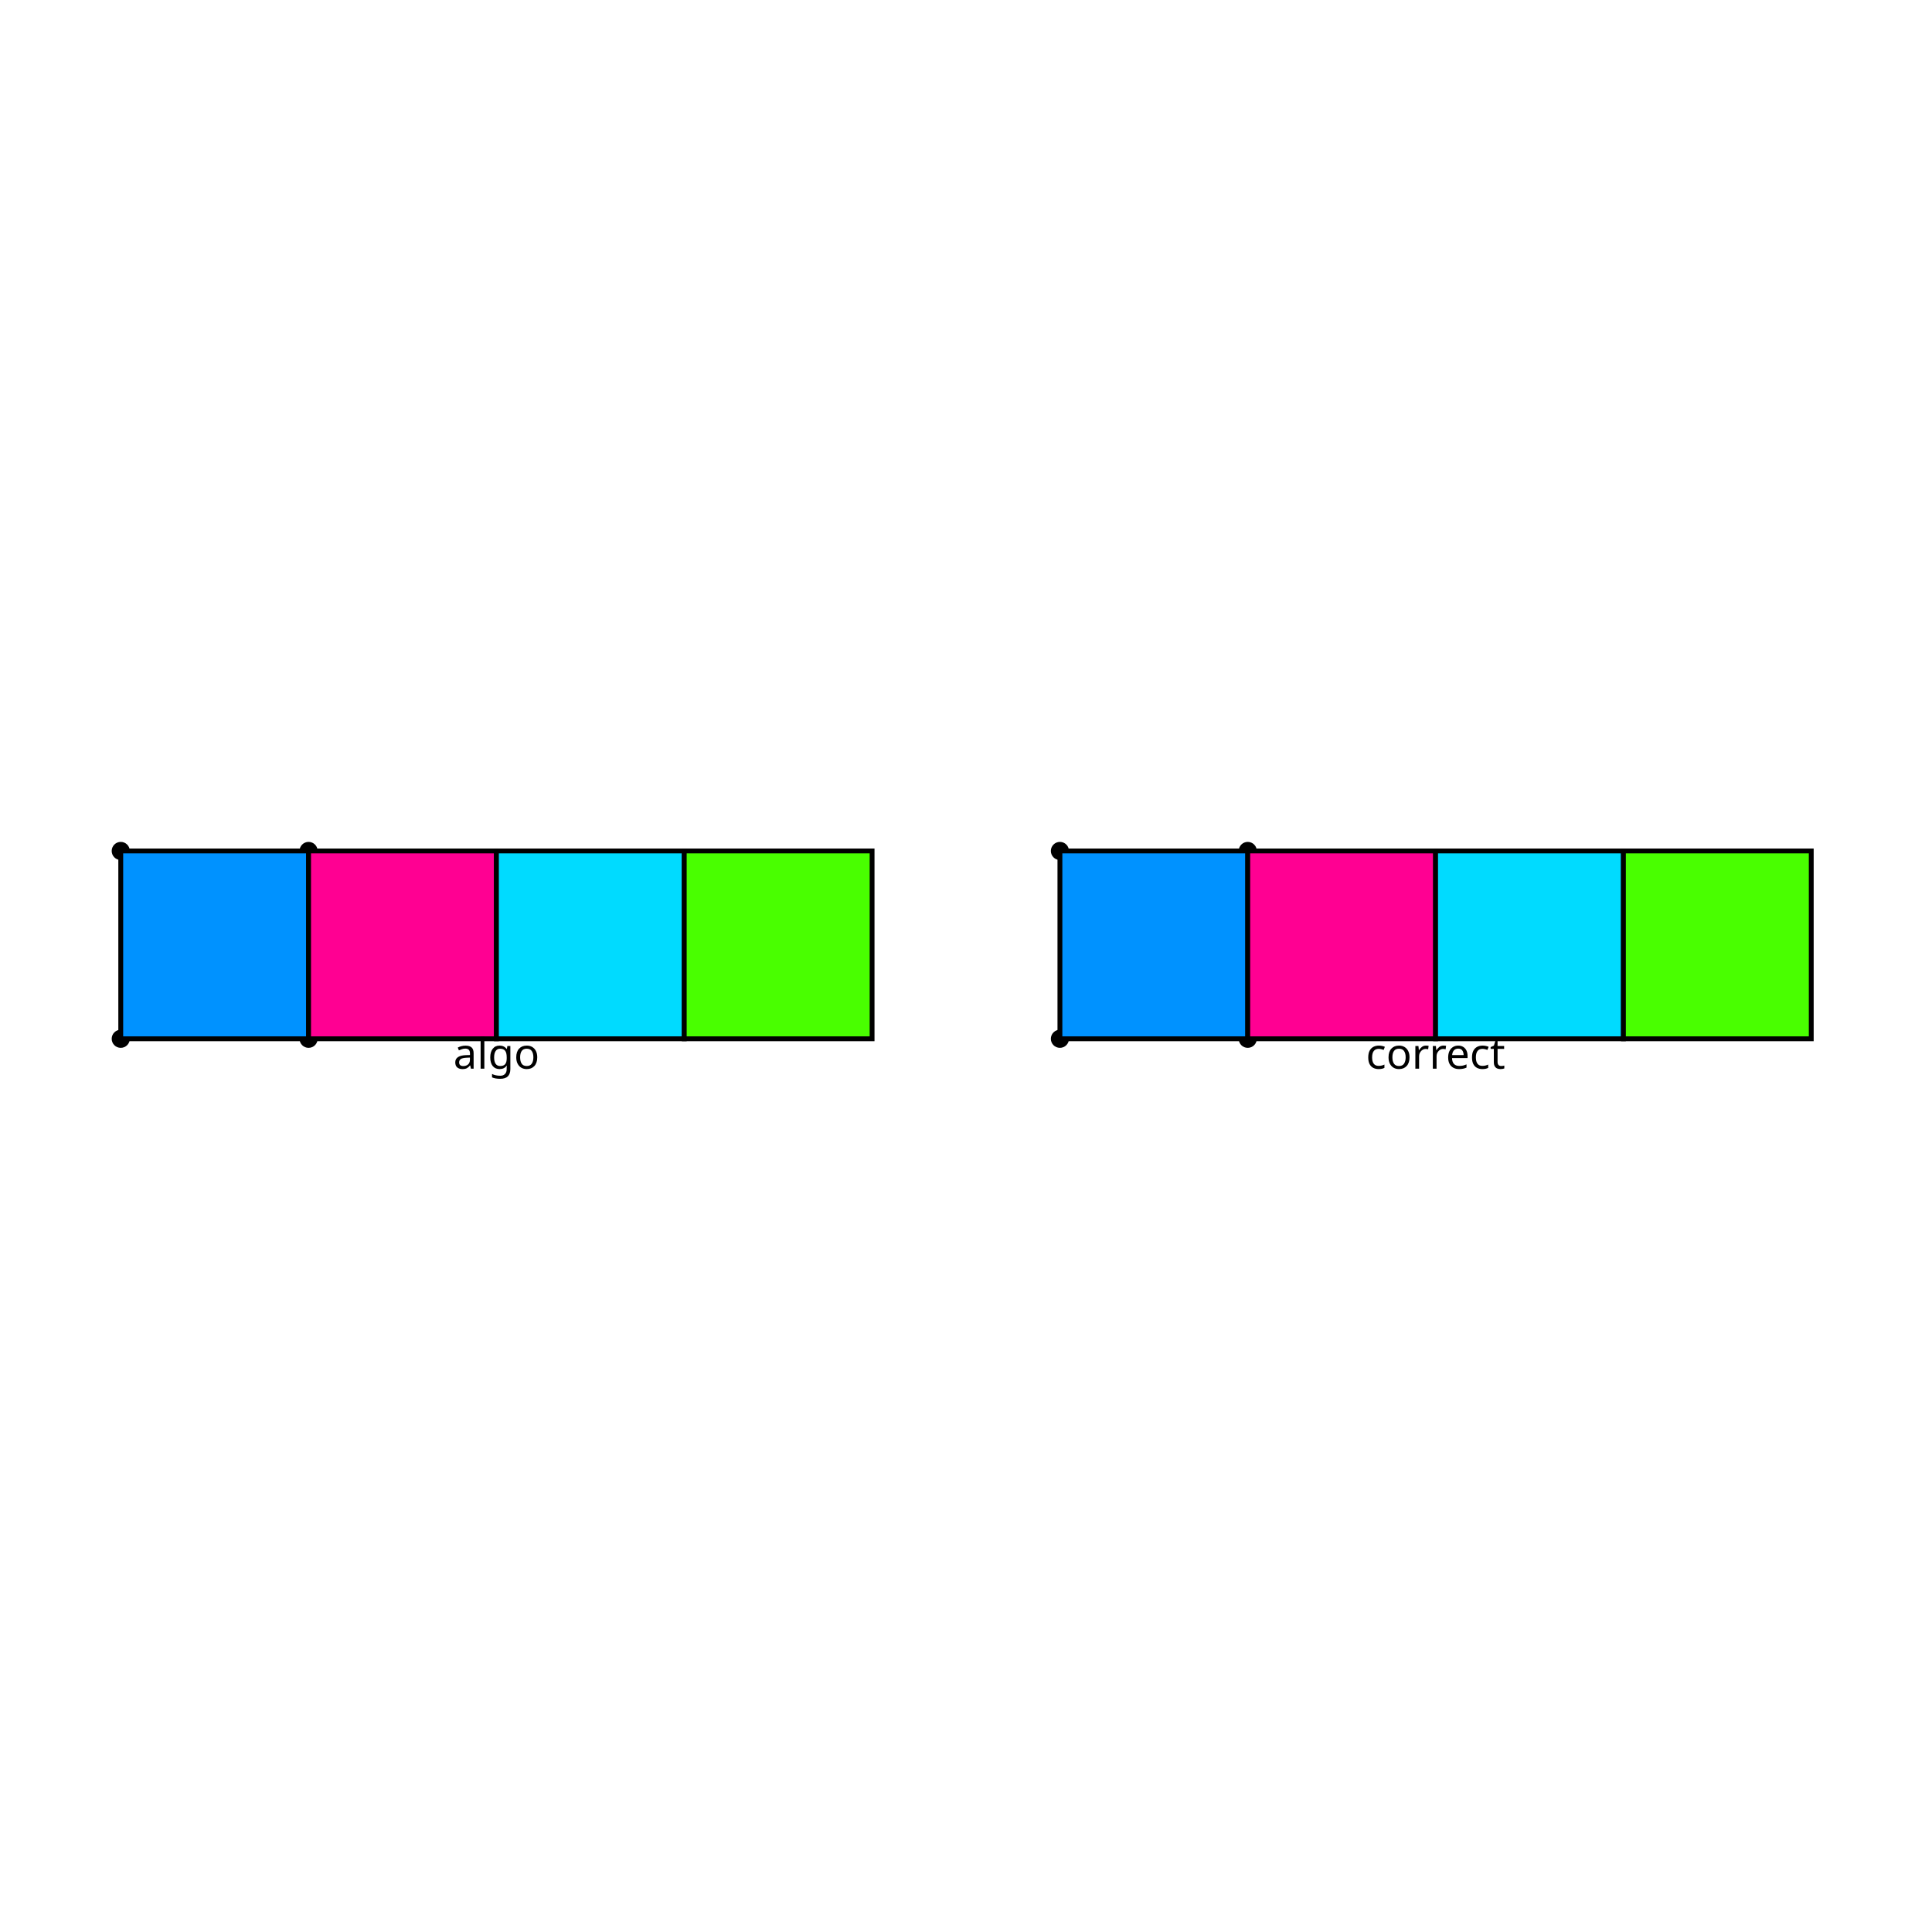
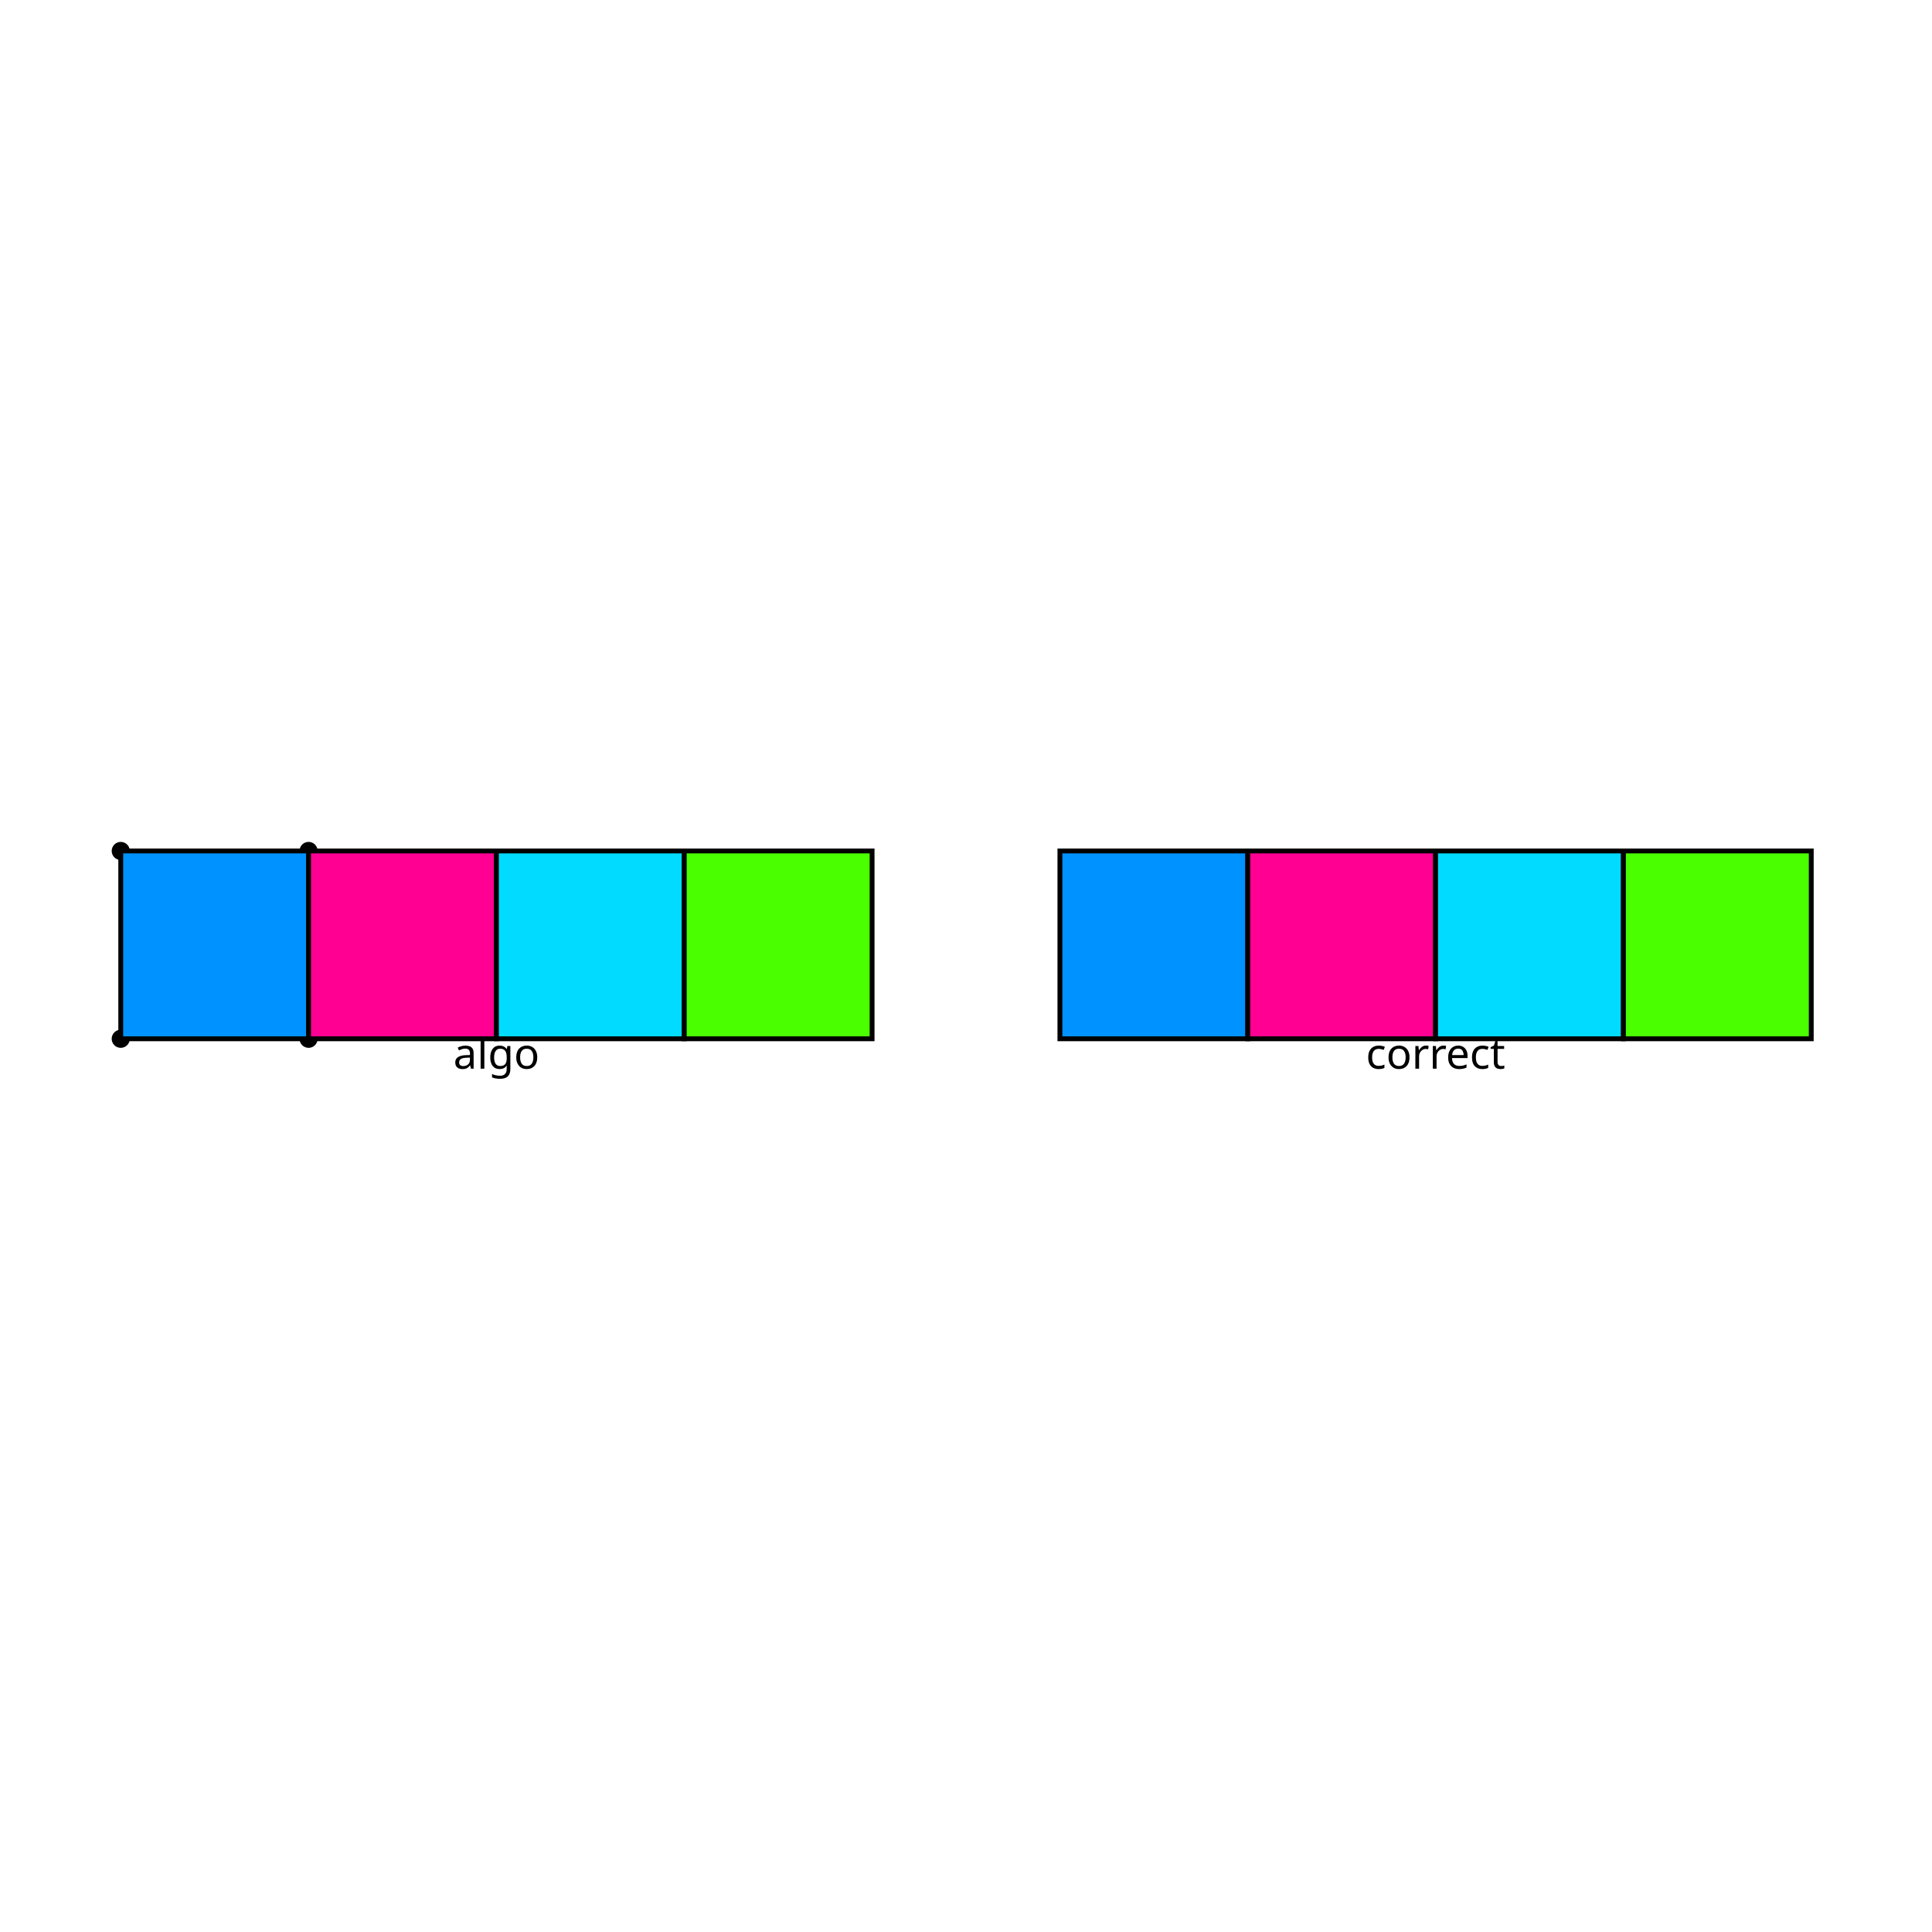
<svg xmlns="http://www.w3.org/2000/svg" width="640" height="640" viewBox="0 0 640 640">
  <rect width="100%" height="100%" fill="white" />
  <g>
    <circle data-type="point" data-label="" data-x="0" data-y="0" cx="40" cy="281.889" r="3" fill="black" />
  </g>
  <g>
    <circle data-type="point" data-label="" data-x="100" data-y="0" cx="102.222" cy="281.889" r="3" fill="black" />
  </g>
  <g>
    <circle data-type="point" data-label="" data-x="100" data-y="100" cx="102.222" cy="344.111" r="3" fill="black" />
  </g>
  <g>
    <circle data-type="point" data-label="" data-x="0" data-y="100" cx="40" cy="344.111" r="3" fill="black" />
  </g>
  <g>
-     <circle data-type="point" data-label="corner" data-x="500" data-y="0" cx="351.111" cy="281.889" r="3" fill="black" />
+     <polyline data-points="500,0 600,0" data-type="line" data-label="" points="351.111,281.889 413.333,281.889" fill="none" stroke="black" stroke-width="1" />
  </g>
  <g>
-     <circle data-type="point" data-label="corner" data-x="600" data-y="0" cx="413.333" cy="281.889" r="3" fill="black" />
+     <polyline data-points="600,0 600,100" data-type="line" data-label="" points="413.333,281.889 413.333,344.111" fill="none" stroke="black" stroke-width="1" />
  </g>
  <g>
-     <circle data-type="point" data-label="corner" data-x="600" data-y="100" cx="413.333" cy="344.111" r="3" fill="black" />
+     <polyline data-points="600,100 500,100" data-type="line" data-label="" points="413.333,344.111 351.111,344.111" fill="none" stroke="black" stroke-width="1" />
  </g>
  <g>
-     <circle data-type="point" data-label="corner" data-x="500" data-y="100" cx="351.111" cy="344.111" r="3" fill="black" />
+     <polyline data-points="500,100 500,0" data-type="line" data-label="" points="351.111,344.111 351.111,281.889" fill="none" stroke="black" stroke-width="1" />
  </g>
  <g>
    <rect data-type="rect" data-label="first" data-x="50" data-y="50" x="40" y="281.889" width="62.222" height="62.222" fill="hsl(205.714deg, 100%, 50%)" stroke="black" stroke-width="1.607" />
  </g>
  <g>
    <rect data-type="rect" data-label="second" data-x="150" data-y="50" x="102.222" y="281.889" width="62.222" height="62.222" fill="hsl(325.714deg, 100%, 50%)" stroke="black" stroke-width="1.607" />
  </g>
  <g>
    <rect data-type="rect" data-label="third" data-x="250" data-y="50" x="164.444" y="281.889" width="62.222" height="62.222" fill="hsl(188.571deg, 100%, 50%)" stroke="black" stroke-width="1.607" />
  </g>
  <g>
    <rect data-type="rect" data-label="fourth" data-x="350" data-y="50" x="226.667" y="281.889" width="62.222" height="62.222" fill="hsl(102.857deg, 100%, 50%)" stroke="black" stroke-width="1.607" />
  </g>
  <g>
    <rect data-type="rect" data-label="first" data-x="550" data-y="50" x="351.111" y="281.889" width="62.222" height="62.222" fill="hsl(205.714deg, 100%, 50%)" stroke="black" stroke-width="1.607" />
  </g>
  <g>
    <rect data-type="rect" data-label="second" data-x="650" data-y="50" x="413.333" y="281.889" width="62.222" height="62.222" fill="hsl(325.714deg, 100%, 50%)" stroke="black" stroke-width="1.607" />
  </g>
  <g>
    <rect data-type="rect" data-label="third" data-x="750" data-y="50" x="475.556" y="281.889" width="62.222" height="62.222" fill="hsl(188.571deg, 100%, 50%)" stroke="black" stroke-width="1.607" />
  </g>
  <g>
    <rect data-type="rect" data-label="fourth" data-x="850" data-y="50" x="537.778" y="281.889" width="62.222" height="62.222" fill="hsl(102.857deg, 100%, 50%)" stroke="black" stroke-width="1.607" />
  </g>
  <text data-type="text" data-label="algo" data-x="200" data-y="122.5" x="164.444" y="358.111" fill="black" font-size="14" font-family="sans-serif" text-anchor="middle" dominant-baseline="text-after-edge">algo</text>
  <text data-type="text" data-label="correct" data-x="700" data-y="122.5" x="475.556" y="358.111" fill="black" font-size="14" font-family="sans-serif" text-anchor="middle" dominant-baseline="text-after-edge">correct</text>
  <g id="crosshair" style="display: none">
    <line id="crosshair-h" y1="0" y2="640" stroke="#666" stroke-width="0.5" />
    <line id="crosshair-v" x1="0" x2="640" stroke="#666" stroke-width="0.5" />
    <text id="coordinates" font-family="monospace" font-size="12" fill="#666" />
  </g>
</svg>
